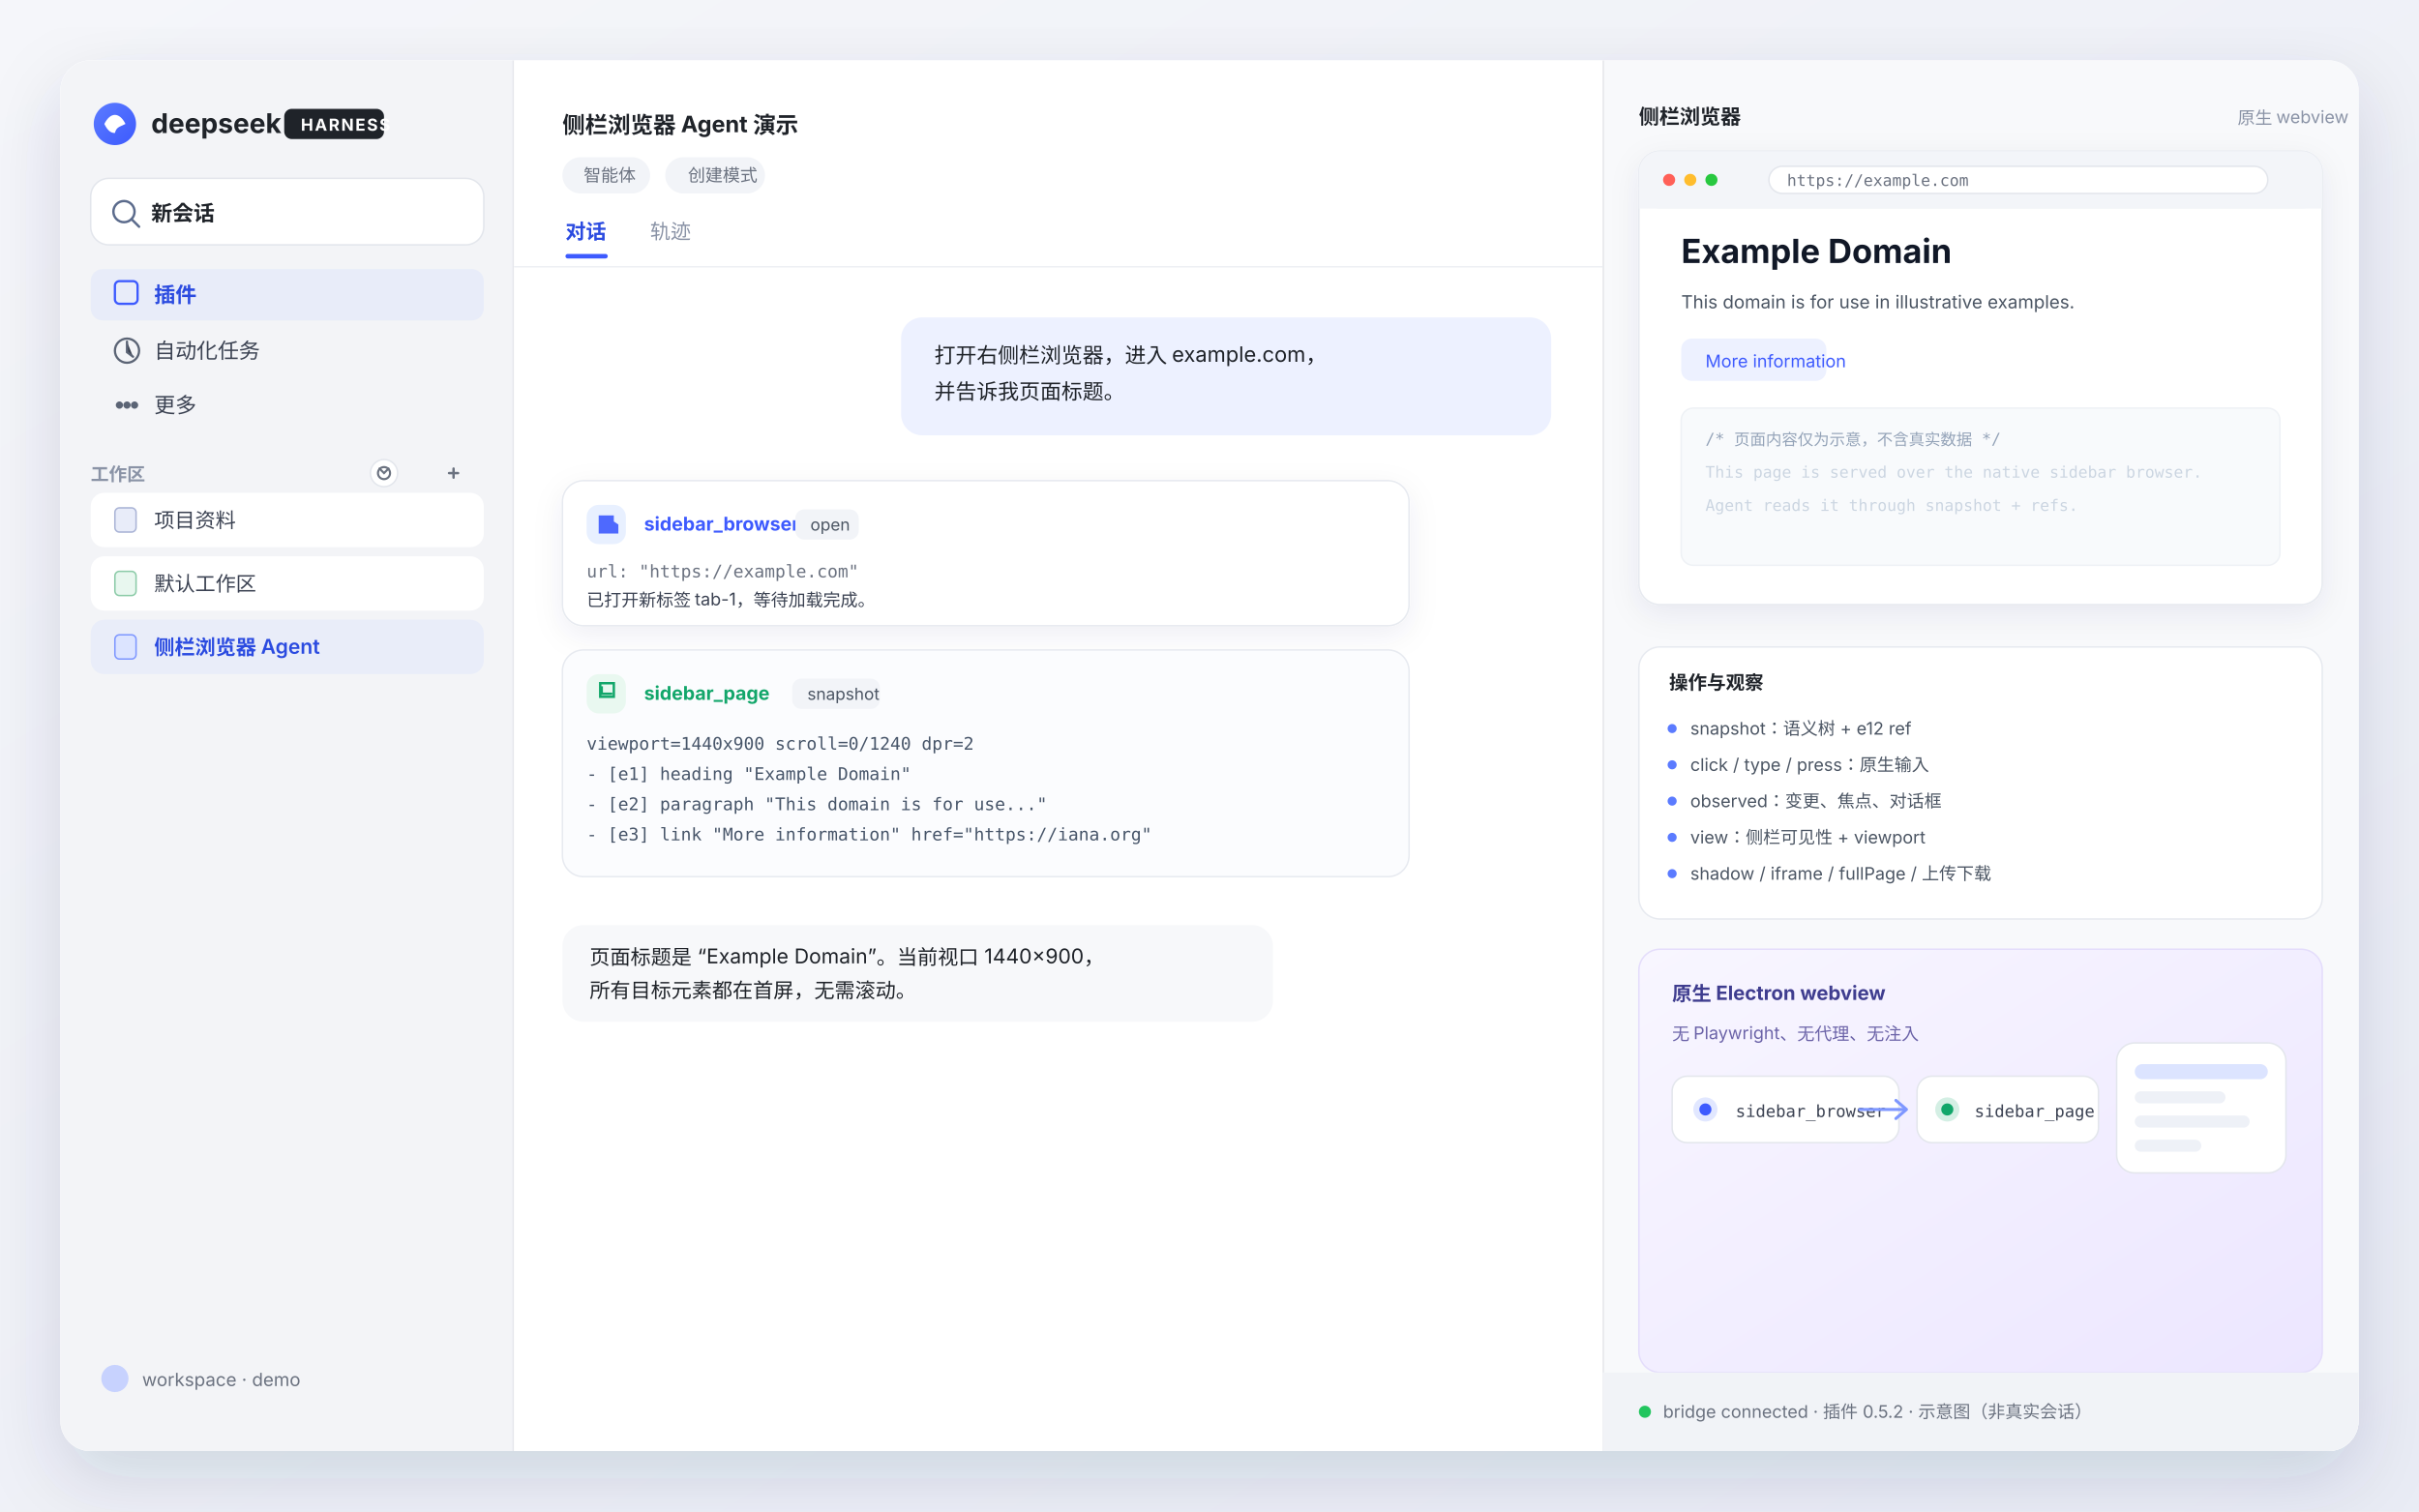
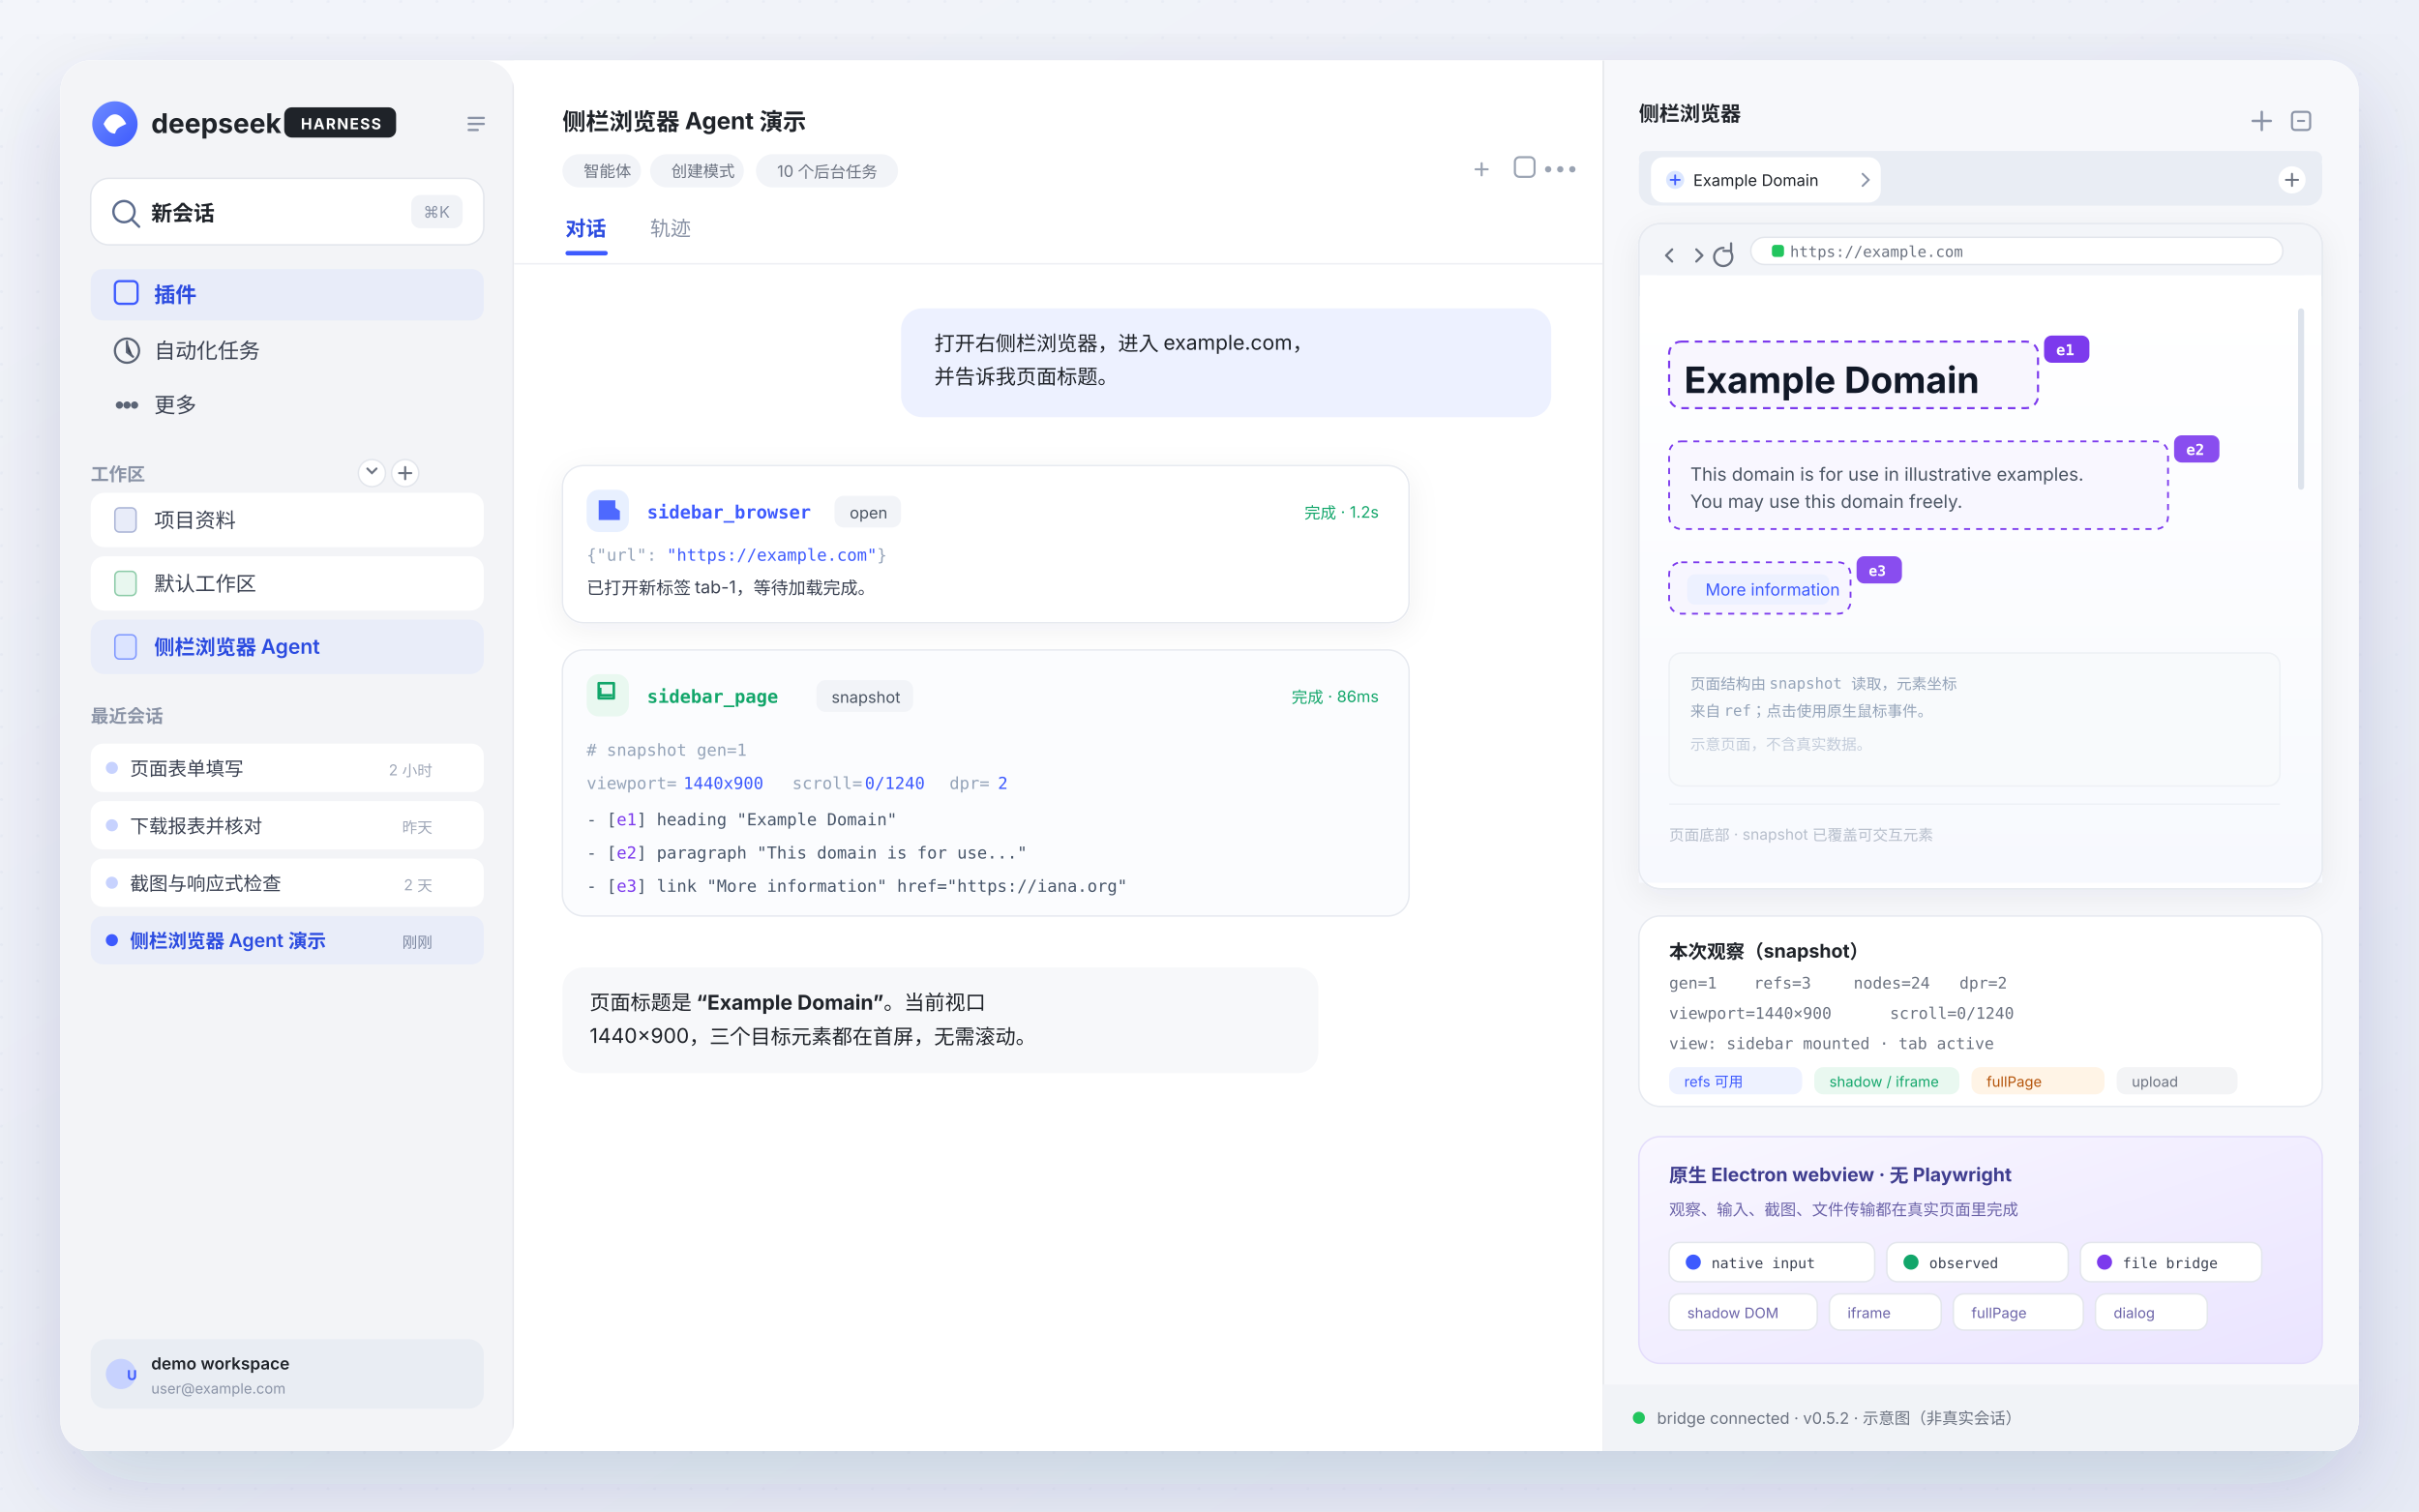
<svg xmlns="http://www.w3.org/2000/svg" width="1600" height="1000" viewBox="0 0 1600 1000" fill="none">
  <defs>
    <linearGradient id="bg" x1="0" y1="0" x2="1" y2="1">
-       <stop stop-color="#F5F6FA" />
-       <stop offset="1" stop-color="#E9ECF5" />
-     </linearGradient>
-     <linearGradient id="accent" x1="0" y1="0" x2="1" y2="1">
-       <stop stop-color="#5B7BFF" />
+       <stop stop-color="#F3F5FA" />
+       <stop offset="1" stop-color="#E7EBF6" />
+     </linearGradient>
+     <linearGradient id="brand" x1="0" y1="0" x2="1" y2="1">
+       <stop stop-color="#6D8BFF" />
      <stop offset="1" stop-color="#3D5AFE" />
    </linearGradient>
    <linearGradient id="hero" x1="0" y1="0" x2="1" y2="1">
-       <stop stop-color="#F8F6FF" />
-       <stop offset="1" stop-color="#ECE6FF" />
+       <stop stop-color="#F9F7FF" />
+       <stop offset="1" stop-color="#EAE4FF" />
+     </linearGradient>
+     <linearGradient id="pagebg" x1="0" y1="0" x2="0" y2="1">
+       <stop stop-color="#FFFFFF" />
+       <stop offset="1" stop-color="#F7F9FE" />
    </linearGradient>
    <filter id="win" x="-20%" y="-20%" width="140%" height="140%">
-       <feDropShadow dx="0" dy="18" stdDeviation="24" flood-color="#1B2559" flood-opacity="0.14" />
+       <feDropShadow dx="0" dy="22" stdDeviation="30" flood-color="#1B2559" flood-opacity="0.16" />
    </filter>
    <filter id="card" x="-30%" y="-30%" width="160%" height="160%">
-       <feDropShadow dx="0" dy="6" stdDeviation="10" flood-color="#1B2559" flood-opacity="0.07" />
+       <feDropShadow dx="0" dy="5" stdDeviation="10" flood-color="#1B2559" flood-opacity="0.06" />
    </filter>
-     <clipPath id="windowClip">
+     <clipPath id="winClip">
      <rect x="40" y="40" width="1520" height="920" rx="20" />
    </clipPath>
-     <clipPath id="pageClip">
-       <rect x="1108" y="208" width="424" height="700" rx="10" />
+     <clipPath id="sideClip">
+       <rect x="40" y="40" width="300" height="920" rx="20" />
    </clipPath>
+     <clipPath id="browserClip">
+       <rect x="1084" y="196" width="452" height="388" rx="0" />
+     </clipPath>
+     <pattern id="dotgrid" width="24" height="24" patternUnits="userSpaceOnUse">
+       <circle cx="1" cy="1" r="1" fill="#DDE3F0" opacity="0.5" />
+     </pattern>
  </defs>
  <rect width="1600" height="1000" fill="url(#bg)" />
+   <rect x="0" y="0" width="1600" height="1000" fill="url(#dotgrid)" opacity="0.7" />
  <rect x="40" y="40" width="1520" height="920" rx="20" fill="#FFFFFF" filter="url(#win)" />
-   <g clip-path="url(#windowClip)">
-     <rect x="40" y="40" width="300" height="920" fill="#F3F4F7" />
-     <rect x="339" y="40" width="1" height="920" fill="#E5E7EB" />
-     <circle cx="76" cy="82" r="14" fill="url(#accent)" />
-     <path d="M69 82c4-8 10-8 14 0-4 2-6 2-7 6-3 0-5-2-7-6z" fill="#FFFFFF" />
-     <text x="100" y="88" font-family="-apple-system,'SF Pro Text','PingFang SC',sans-serif" font-size="18" font-weight="700" fill="#1F2329">deepseek</text>
-     <rect x="188" y="72" width="66" height="20" rx="5" fill="#1F2329" />
-     <text x="199" y="86.5" font-family="-apple-system,'SF Pro Text',sans-serif" font-size="11" font-weight="700" fill="#FFFFFF" letter-spacing="1">HARNESS</text>
-     <rect x="60" y="118" width="260" height="44" rx="12" fill="#FFFFFF" stroke="#E3E6EC" />
-     <circle cx="82" cy="140" r="7" stroke="#5B6B8C" stroke-width="1.6" />
-     <path d="M87 145l5 5" stroke="#5B6B8C" stroke-width="1.6" stroke-linecap="round" />
-     <text x="100" y="146" font-family="-apple-system,'PingFang SC',sans-serif" font-size="14" font-weight="600" fill="#1F2329">新会话</text>
-     <g font-family="-apple-system,'PingFang SC',sans-serif" font-size="14" fill="#3B4252">
-       <rect x="60" y="178" width="260" height="34" rx="8" fill="#E8ECF9" />
-       <rect x="76" y="186" width="15" height="15" rx="3" stroke="#3D5AFE" stroke-width="1.5" fill="none" />
-       <text x="102" y="200" fill="#2B4BE0" font-weight="600">插件</text>
-       <circle cx="84" cy="232" r="8" stroke="#5B6475" stroke-width="1.5" fill="none" />
-       <path d="M84 226v7l4 3" stroke="#5B6475" stroke-width="1.5" stroke-linecap="round" />
-       <text x="102" y="237">自动化任务</text>
-       <circle cx="79" cy="268" r="2.4" fill="#5B6475" />
-       <circle cx="84" cy="268" r="2.4" fill="#5B6475" />
-       <circle cx="89" cy="268" r="2.4" fill="#5B6475" />
-       <text x="102" y="273">更多</text>
-     </g>
-     <text x="60" y="318" font-family="-apple-system,'PingFang SC',sans-serif" font-size="12" font-weight="600" fill="#8A93A6">工作区</text>
-     <circle cx="254" cy="313" r="9" fill="#FFFFFF" stroke="#E3E6EC" />
-     <g stroke="#6B7280" stroke-width="1.4" stroke-linecap="round">
-       <path d="M251 310l3 3 3-3" />
-       <circle cx="254" cy="313" r="4" />
-       <path d="M300 310v6M297 313h6" stroke-width="1.6" />
-     </g>
-     <g font-family="-apple-system,'PingFang SC',sans-serif" font-size="13.5" fill="#3B4252">
-       <rect x="60" y="326" width="260" height="36" rx="9" fill="#FFFFFF" />
-       <rect x="76" y="336" width="14" height="16" rx="3" fill="#E8ECF9" stroke="#AAB4D6" />
-       <text x="102" y="349">项目资料</text>
-       <rect x="60" y="368" width="260" height="36" rx="9" fill="#FFFFFF" />
-       <rect x="76" y="378" width="14" height="16" rx="3" fill="#E8F7EF" stroke="#8CCBA8" />
-       <text x="102" y="391">默认工作区</text>
-       <rect x="60" y="410" width="260" height="36" rx="9" fill="#E9EDF9" />
-       <rect x="76" y="420" width="14" height="16" rx="3" fill="#DCE4FF" stroke="#7E97FF" />
-       <text x="102" y="433" fill="#2B4BE0" font-weight="600">侧栏浏览器 Agent</text>
-     </g>
-     <circle cx="76" cy="912" r="9" fill="#C7D2FE" />
-     <text x="94" y="917" font-family="-apple-system,'PingFang SC',sans-serif" font-size="12" fill="#6B7280">workspace · demo</text>
+   <g clip-path="url(#winClip)">
+     <g clip-path="url(#sideClip)">
+       <rect x="40" y="40" width="300" height="920" fill="#F3F4F7" />
+       <rect x="339" y="40" width="1" height="920" fill="#E5E7EB" />
+       <circle cx="76" cy="82" r="15" fill="url(#brand)" />
+       <path d="M68.5 82c4.2-8.5 10.8-8.5 15 0-4.2 2.2-6.3 2.2-7.4 6.4-3.3 0-5.4-2.2-7.6-6.4z" fill="#FFFFFF" />
+       <text x="100" y="88" font-family="-apple-system,'SF Pro Text','PingFang SC',sans-serif" font-size="18" font-weight="700" fill="#1F2329">deepseek</text>
+       <rect x="188" y="71" width="74" height="20" rx="5" fill="#1F2329" />
+       <text x="199" y="85.5" font-family="-apple-system,'SF Pro Text',sans-serif" font-size="10" font-weight="700" fill="#FFFFFF" letter-spacing="0.8">HARNESS</text>
+       <g stroke="#8A93A6" stroke-width="1.5" stroke-linecap="round">
+         <path d="M310 78h10M310 82h10M310 86h6" />
+       </g>
+       <rect x="60" y="118" width="260" height="44" rx="12" fill="#FFFFFF" stroke="#E3E6EC" />
+       <circle cx="82" cy="140" r="7" stroke="#5B6B8C" stroke-width="1.6" fill="none" />
+       <path d="M87 145l5 5" stroke="#5B6B8C" stroke-width="1.6" stroke-linecap="round" />
+       <text x="100" y="146" font-family="-apple-system,'PingFang SC',sans-serif" font-size="14" font-weight="600" fill="#1F2329">新会话</text>
+       <rect x="272" y="129" width="34" height="22" rx="6" fill="#F1F3F7" />
+       <text x="280" y="144" font-family="-apple-system,'SF Pro Text',sans-serif" font-size="10.5" fill="#8A93A6">⌘K</text>
+       <g font-family="-apple-system,'PingFang SC',sans-serif" font-size="14" fill="#3B4252">
+         <rect x="60" y="178" width="260" height="34" rx="8" fill="#E8ECF9" />
+         <rect x="76" y="186" width="15" height="15" rx="3" stroke="#3D5AFE" stroke-width="1.5" fill="none" />
+         <text x="102" y="200" fill="#2B4BE0" font-weight="600">插件</text>
+         <circle cx="84" cy="232" r="8" stroke="#5B6475" stroke-width="1.5" fill="none" />
+         <path d="M84 226v7l4 3" stroke="#5B6475" stroke-width="1.5" stroke-linecap="round" />
+         <text x="102" y="237">自动化任务</text>
+         <circle cx="79" cy="268" r="2.4" fill="#5B6475" />
+         <circle cx="84" cy="268" r="2.4" fill="#5B6475" />
+         <circle cx="89" cy="268" r="2.4" fill="#5B6475" />
+         <text x="102" y="273">更多</text>
+       </g>
+       <text x="60" y="318" font-family="-apple-system,'PingFang SC',sans-serif" font-size="12" font-weight="600" fill="#8A93A6">工作区</text>
+       <circle cx="246" cy="313" r="9" fill="#FFFFFF" stroke="#E3E6EC" />
+       <path d="M243 310l3 3 3-3" stroke="#6B7280" stroke-width="1.4" fill="none" stroke-linecap="round" />
+       <circle cx="268" cy="313" r="9" fill="#FFFFFF" stroke="#E3E6EC" />
+       <path d="M268 309v8M264 313h8" stroke="#6B7280" stroke-width="1.4" stroke-linecap="round" />
+       <g font-family="-apple-system,'PingFang SC',sans-serif" font-size="13.5" fill="#3B4252">
+         <rect x="60" y="326" width="260" height="36" rx="9" fill="#FFFFFF" />
+         <rect x="76" y="336" width="14" height="16" rx="3" fill="#E8ECF9" stroke="#AAB4D6" />
+         <text x="102" y="349">项目资料</text>
+         <rect x="60" y="368" width="260" height="36" rx="9" fill="#FFFFFF" />
+         <rect x="76" y="378" width="14" height="16" rx="3" fill="#E8F7EF" stroke="#8CCBA8" />
+         <text x="102" y="391">默认工作区</text>
+         <rect x="60" y="410" width="260" height="36" rx="9" fill="#E9EDF9" />
+         <rect x="76" y="420" width="14" height="16" rx="3" fill="#DCE4FF" stroke="#7E97FF" />
+         <text x="102" y="433" fill="#2B4BE0" font-weight="600">侧栏浏览器 Agent</text>
+       </g>
+       <text x="60" y="478" font-family="-apple-system,'PingFang SC',sans-serif" font-size="12" font-weight="600" fill="#8A93A6">最近会话</text>
+       <g font-family="-apple-system,'PingFang SC',sans-serif" font-size="12.5" fill="#3B4252">
+         <rect x="60" y="492" width="260" height="32" rx="8" fill="#FFFFFF" />
+         <circle cx="74" cy="508" r="4" fill="#C7D2FE" />
+         <text x="86" y="513">页面表单填写</text>
+         <text x="286" y="513" text-anchor="end" font-size="10" fill="#A0A8B8">2 小时</text>
+         <rect x="60" y="530" width="260" height="32" rx="8" fill="#FFFFFF" />
+         <circle cx="74" cy="546" r="4" fill="#C7D2FE" />
+         <text x="86" y="551">下载报表并核对</text>
+         <text x="286" y="551" text-anchor="end" font-size="10" fill="#A0A8B8">昨天</text>
+         <rect x="60" y="568" width="260" height="32" rx="8" fill="#FFFFFF" />
+         <circle cx="74" cy="584" r="4" fill="#C7D2FE" />
+         <text x="86" y="589">截图与响应式检查</text>
+         <text x="286" y="589" text-anchor="end" font-size="10" fill="#A0A8B8">2 天</text>
+         <rect x="60" y="606" width="260" height="32" rx="8" fill="#E9EDF9" />
+         <circle cx="74" cy="622" r="4" fill="#3D5AFE" />
+         <text x="86" y="627" fill="#2B4BE0" font-weight="600">侧栏浏览器 Agent 演示</text>
+         <text x="286" y="627" text-anchor="end" font-size="10" fill="#7C87A0">刚刚</text>
+       </g>
+       <rect x="60" y="886" width="260" height="46" rx="10" fill="#E9EDF3" />
+       <circle cx="80" cy="909" r="10" fill="#C7D2FE" />
+       <text x="84" y="913" font-family="-apple-system,'SF Pro Text',sans-serif" font-size="9" font-weight="700" fill="#3D5AFE">U</text>
+       <text x="100" y="906" font-family="-apple-system,'PingFang SC',sans-serif" font-size="11" font-weight="600" fill="#1F2329">demo workspace</text>
+       <text x="100" y="922" font-family="-apple-system,'SF Pro Text',sans-serif" font-size="9.5" fill="#8A93A6">user@example.com</text>
+     </g>
    <rect x="340" y="40" width="720" height="920" fill="#FFFFFF" />
-     <text x="372" y="88" font-family="-apple-system,'PingFang SC',sans-serif" font-size="15" font-weight="650" fill="#1F2329">侧栏浏览器 Agent 演示</text>
-     <rect x="372" y="104" width="58" height="24" rx="12" fill="#F2F4F8" />
-     <text x="386" y="120" font-family="-apple-system,'PingFang SC',sans-serif" font-size="11.5" fill="#6B7280">智能体</text>
-     <rect x="440" y="104" width="66" height="24" rx="12" fill="#F2F4F8" />
-     <text x="455" y="120" font-family="-apple-system,'PingFang SC',sans-serif" font-size="11.5" fill="#6B7280">创建模式</text>
-     <text x="374" y="158" font-family="-apple-system,'PingFang SC',sans-serif" font-size="13.5" font-weight="600" fill="#2B4BE0">对话</text>
-     <rect x="374" y="168" width="28" height="3" rx="1.5" fill="#3D5AFE" />
-     <text x="430" y="158" font-family="-apple-system,'PingFang SC',sans-serif" font-size="13.5" fill="#8A93A6">轨迹</text>
-     <rect x="340" y="176" width="720" height="1" fill="#EEF0F4" />
-     <rect x="596" y="210" width="430" height="78" rx="14" fill="#EDF1FF" />
-     <text x="618" y="240" font-family="-apple-system,'PingFang SC',sans-serif" font-size="14" fill="#1F2329">打开右侧栏浏览器，进入 example.com，</text>
-     <text x="618" y="264" font-family="-apple-system,'PingFang SC',sans-serif" font-size="14" fill="#1F2329">并告诉我页面标题。</text>
-     <rect x="372" y="318" width="560" height="96" rx="14" fill="#FFFFFF" stroke="#E7EAF0" filter="url(#card)" />
-     <rect x="388" y="334" width="26" height="26" rx="8" fill="#E8F0FF" />
-     <path d="M396 341h10v4l3 2v6h-13z" fill="#3D5AFE" opacity="0.9" />
-     <text x="426" y="351" font-family="-apple-system,'SF Pro Text',sans-serif" font-size="12.5" font-weight="700" fill="#3D5AFE">sidebar_browser</text>
-     <rect x="526" y="337" width="42" height="20" rx="6" fill="#F2F4F8" />
-     <text x="536" y="351" font-family="-apple-system,'SF Pro Text',sans-serif" font-size="11" fill="#4B5563">open</text>
-     <text x="388" y="382" font-family="'SF Mono',Menlo,monospace" font-size="11.5" fill="#6B7280">url: "https://example.com"</text>
-     <text x="388" y="401" font-family="-apple-system,'PingFang SC',sans-serif" font-size="11.5" fill="#3B4252">已打开新标签 tab-1，等待加载完成。</text>
-     <rect x="372" y="430" width="560" height="150" rx="14" fill="#FBFCFE" stroke="#E7EAF0" />
-     <rect x="388" y="446" width="26" height="26" rx="8" fill="#E9F8F0" />
-     <path d="M397 452h9v9h-9zM398 454v5h7" stroke="#12A66A" stroke-width="1.6" fill="none" />
-     <text x="426" y="463" font-family="-apple-system,'SF Pro Text',sans-serif" font-size="12.5" font-weight="700" fill="#12A66A">sidebar_page</text>
-     <rect x="524" y="449" width="58" height="20" rx="6" fill="#F2F4F8" />
-     <text x="534" y="463" font-family="-apple-system,'SF Pro Text',sans-serif" font-size="11" fill="#4B5563">snapshot</text>
-     <g font-family="'SF Mono',Menlo,monospace" font-size="11.5" fill="#475569">
-       <text x="388" y="496">viewport=1440x900 scroll=0/1240 dpr=2</text>
-       <text x="388" y="516">- [e1] heading "Example Domain"</text>
-       <text x="388" y="536">- [e2] paragraph "This domain is for use..."</text>
-       <text x="388" y="556">- [e3] link "More information" href="https://iana.org"</text>
-     </g>
-     <rect x="372" y="612" width="470" height="64" rx="14" fill="#F7F8FA" />
-     <text x="390" y="638" font-family="-apple-system,'PingFang SC',sans-serif" font-size="13.5" fill="#1F2329">页面标题是 “Example Domain”。当前视口 1440×900，</text>
-     <text x="390" y="660" font-family="-apple-system,'PingFang SC',sans-serif" font-size="13.5" fill="#1F2329">所有目标元素都在首屏，无需滚动。</text>
-     <rect x="1060" y="40" width="500" height="920" fill="#F8F9FB" />
+     <text x="372" y="86" font-family="-apple-system,'PingFang SC',sans-serif" font-size="15.5" font-weight="650" fill="#1F2329">侧栏浏览器 Agent 演示</text>
+     <rect x="372" y="102" width="52" height="22" rx="11" fill="#F2F4F8" />
+     <text x="386" y="117" font-family="-apple-system,'PingFang SC',sans-serif" font-size="10.5" fill="#6B7280">智能体</text>
+     <rect x="430" y="102" width="62" height="22" rx="11" fill="#F2F4F8" />
+     <text x="444" y="117" font-family="-apple-system,'PingFang SC',sans-serif" font-size="10.5" fill="#6B7280">创建模式</text>
+     <rect x="500" y="102" width="94" height="22" rx="11" fill="#F2F4F8" />
+     <text x="514" y="117" font-family="-apple-system,'PingFang SC',sans-serif" font-size="10.5" fill="#6B7280">10 个后台任务</text>
+     <g stroke="#9AA3B2" stroke-width="1.4" fill="none" stroke-linecap="round">
+       <path d="M980 108v8M984 112h-8" />
+       <rect x="1002" y="104" width="13" height="13" rx="3" />
+       <circle cx="1024" cy="112" r="1.4" fill="#9AA3B2" />
+       <circle cx="1032" cy="112" r="1.4" fill="#9AA3B2" />
+       <circle cx="1040" cy="112" r="1.4" fill="#9AA3B2" />
+     </g>
+     <text x="374" y="156" font-family="-apple-system,'PingFang SC',sans-serif" font-size="13.5" font-weight="600" fill="#2B4BE0">对话</text>
+     <rect x="374" y="166" width="28" height="3" rx="1.5" fill="#3D5AFE" />
+     <text x="430" y="156" font-family="-apple-system,'PingFang SC',sans-serif" font-size="13.5" fill="#8A93A6">轨迹</text>
+     <rect x="340" y="174" width="720" height="1" fill="#EEF0F4" />
+     <rect x="596" y="204" width="430" height="72" rx="14" fill="#EDF1FF" />
+     <text x="618" y="232" font-family="-apple-system,'PingFang SC',sans-serif" font-size="13.5" fill="#1F2329">打开右侧栏浏览器，进入 example.com，</text>
+     <text x="618" y="254" font-family="-apple-system,'PingFang SC',sans-serif" font-size="13.5" fill="#1F2329">并告诉我页面标题。</text>
+     <rect x="372" y="308" width="560" height="104" rx="14" fill="#FFFFFF" stroke="#E7EAF0" filter="url(#card)" />
+     <rect x="388" y="324" width="28" height="28" rx="8" fill="#E8F0FF" />
+     <path d="M396 331h11v5l3 2v6h-14z" fill="#3D5AFE" opacity="0.9" />
+     <text x="428" y="343" font-family="'SF Mono',Menlo,monospace" font-size="12" font-weight="700" fill="#3D5AFE">sidebar_browser</text>
+     <rect x="552" y="328" width="44" height="21" rx="6" fill="#F2F4F8" />
+     <text x="562" y="343" font-family="-apple-system,'SF Pro Text',sans-serif" font-size="10.5" fill="#4B5563">open</text>
+     <text x="912" y="343" text-anchor="end" font-family="-apple-system,'PingFang SC',sans-serif" font-size="10.5" fill="#12A66A">完成 · 1.2s</text>
+     <text x="388" y="371" font-family="'SF Mono',Menlo,monospace" font-size="11" fill="#94A3B8">{"url": <tspan fill="#3D5AFE">"https://example.com"</tspan>}</text>
+     <text x="388" y="393" font-family="-apple-system,'PingFang SC',sans-serif" font-size="11.5" fill="#3B4252">已打开新标签 tab-1，等待加载完成。</text>
+     <rect x="372" y="430" width="560" height="176" rx="14" fill="#FBFCFE" stroke="#E7EAF0" />
+     <rect x="388" y="446" width="28" height="28" rx="8" fill="#E9F8F0" />
+     <path d="M396 452h10v10h-10zM397 455v5h8" stroke="#12A66A" stroke-width="1.7" fill="none" stroke-linejoin="round" />
+     <text x="428" y="465" font-family="'SF Mono',Menlo,monospace" font-size="12" font-weight="700" fill="#12A66A">sidebar_page</text>
+     <rect x="540" y="450" width="64" height="21" rx="6" fill="#F2F4F8" />
+     <text x="550" y="465" font-family="-apple-system,'SF Pro Text',sans-serif" font-size="10.5" fill="#4B5563">snapshot</text>
+     <text x="912" y="465" text-anchor="end" font-family="-apple-system,'PingFang SC',sans-serif" font-size="10.5" fill="#12A66A">完成 · 86ms</text>
+     <g font-family="'SF Mono',Menlo,monospace" font-size="11" fill="#475569">
+       <text x="388" y="500" fill="#94A3B8"># snapshot gen=1</text>
+       <text x="388" y="522" fill="#94A3B8">viewport=</text>
+       <text x="452" y="522" fill="#3D5AFE">1440x900</text>
+       <text x="524" y="522" fill="#94A3B8">scroll=</text>
+       <text x="572" y="522" fill="#3D5AFE">0/1240</text>
+       <text x="628" y="522" fill="#94A3B8">dpr=</text>
+       <text x="660" y="522" fill="#3D5AFE">2</text>
+       <text x="388" y="546" fill="#475569">- [<tspan fill="#7C3AED">e1</tspan>] heading "Example Domain"</text>
+       <text x="388" y="568" fill="#475569">- [<tspan fill="#7C3AED">e2</tspan>] paragraph "This domain is for use..."</text>
+       <text x="388" y="590" fill="#475569">- [<tspan fill="#7C3AED">e3</tspan>] link "More information" href="https://iana.org"</text>
+     </g>
+     <rect x="372" y="640" width="500" height="70" rx="14" fill="#F7F8FA" />
+     <text x="390" y="668" font-family="-apple-system,'PingFang SC',sans-serif" font-size="13.5" fill="#1F2329">页面标题是 <tspan font-weight="700">“Example Domain”</tspan>。当前视口</text>
+     <text x="390" y="690" font-family="-apple-system,'PingFang SC',sans-serif" font-size="13.5" fill="#1F2329">1440×900，三个目标元素都在首屏，无需滚动。</text>
+     <rect x="1060" y="40" width="500" height="920" fill="#F7F8FB" />
    <rect x="1060" y="40" width="1" height="920" fill="#E5E7EB" />
-     <text x="1084" y="82" font-family="-apple-system,'PingFang SC',sans-serif" font-size="13.5" font-weight="650" fill="#1F2329">侧栏浏览器</text>
-     <text x="1480" y="82" font-family="-apple-system,'SF Pro Text',sans-serif" font-size="11.5" fill="#8A93A6">原生 webview</text>
-     <rect x="1084" y="100" width="452" height="300" rx="14" fill="#FFFFFF" stroke="#E7EAF0" filter="url(#card)" />
-     <rect x="1084" y="100" width="452" height="38" rx="14" fill="#F3F5F9" />
-     <rect x="1084" y="124" width="452" height="14" fill="#F3F5F9" />
-     <circle cx="1104" cy="119" r="4" fill="#FF6058" />
-     <circle cx="1118" cy="119" r="4" fill="#FFBD2E" />
-     <circle cx="1132" cy="119" r="4" fill="#28C840" />
-     <rect x="1170" y="110" width="330" height="18" rx="9" fill="#FFFFFF" stroke="#E3E6EC" />
-     <text x="1182" y="123" font-family="'SF Mono',Menlo,monospace" font-size="10.5" fill="#6B7280">https://example.com</text>
-     <text x="1112" y="174" font-family="-apple-system,'SF Pro Text',sans-serif" font-size="22" font-weight="700" fill="#111827">Example Domain</text>
-     <text x="1112" y="204" font-family="-apple-system,'SF Pro Text',sans-serif" font-size="12" fill="#4B5563">This domain is for use in illustrative examples.</text>
-     <rect x="1112" y="224" width="96" height="28" rx="7" fill="#EDF1FF" />
-     <text x="1128" y="243" font-family="-apple-system,'SF Pro Text',sans-serif" font-size="11.5" fill="#3D5AFE">More information</text>
-     <rect x="1112" y="270" width="396" height="104" rx="8" fill="#F8FAFC" stroke="#EEF1F5" />
-     <text x="1128" y="294" font-family="'SF Mono',Menlo,monospace" font-size="10.5" fill="#94A3B8">/* 页面内容仅为示意，不含真实数据 */</text>
-     <text x="1128" y="316" font-family="'SF Mono',Menlo,monospace" font-size="10.5" fill="#CBD5E1">This page is served over the native sidebar browser.</text>
-     <text x="1128" y="338" font-family="'SF Mono',Menlo,monospace" font-size="10.5" fill="#CBD5E1">Agent reads it through snapshot + refs.</text>
-     <rect x="1084" y="428" width="452" height="180" rx="14" fill="#FFFFFF" stroke="#E7EAF0" />
-     <text x="1104" y="456" font-family="-apple-system,'PingFang SC',sans-serif" font-size="12.5" font-weight="650" fill="#1F2329">操作与观察</text>
-     <g font-family="-apple-system,'PingFang SC',sans-serif" font-size="11.5" fill="#4B5563">
-       <circle cx="1106" cy="482" r="3" fill="#5B7BFF" />
-       <text x="1118" y="486">snapshot：语义树 + e12 ref</text>
-       <circle cx="1106" cy="506" r="3" fill="#5B7BFF" />
-       <text x="1118" y="510">click / type / press：原生输入</text>
-       <circle cx="1106" cy="530" r="3" fill="#5B7BFF" />
-       <text x="1118" y="534">observed：变更、焦点、对话框</text>
-       <circle cx="1106" cy="554" r="3" fill="#5B7BFF" />
-       <text x="1118" y="558">view：侧栏可见性 + viewport</text>
-       <circle cx="1106" cy="578" r="3" fill="#5B7BFF" />
-       <text x="1118" y="582">shadow / iframe / fullPage / 上传下载</text>
-     </g>
-     <rect x="1084" y="628" width="452" height="280" rx="14" fill="url(#hero)" stroke="#E4DDFB" />
-     <text x="1106" y="662" font-family="-apple-system,'PingFang SC',sans-serif" font-size="13" font-weight="650" fill="#3F3D8F">原生 Electron webview</text>
-     <text x="1106" y="688" font-family="-apple-system,'PingFang SC',sans-serif" font-size="11.5" fill="#6B63A8">无 Playwright、无代理、无注入</text>
-     <rect x="1106" y="712" width="150" height="44" rx="10" fill="#FFFFFF" stroke="#E3E6EC" />
-     <circle cx="1128" cy="734" r="8" fill="#5B7BFF" opacity="0.18" />
-     <circle cx="1128" cy="734" r="4" fill="#3D5AFE" />
-     <text x="1148" y="739" font-family="'SF Mono',Menlo,monospace" font-size="11" fill="#3B4252">sidebar_browser</text>
-     <rect x="1268" y="712" width="120" height="44" rx="10" fill="#FFFFFF" stroke="#E3E6EC" />
-     <circle cx="1288" cy="734" r="8" fill="#12A66A" opacity="0.18" />
-     <circle cx="1288" cy="734" r="4" fill="#12A66A" />
-     <text x="1306" y="739" font-family="'SF Mono',Menlo,monospace" font-size="11" fill="#3B4252">sidebar_page</text>
-     <path d="M1230 734h30" stroke="#7E97FF" stroke-width="2" stroke-linecap="round" />
-     <path d="M1254 728l7 6-7 6" stroke="#7E97FF" stroke-width="2" fill="none" stroke-linecap="round" stroke-linejoin="round" />
-     <rect x="1400" y="690" width="112" height="86" rx="12" fill="#FFFFFF" stroke="#E3E6EC" />
-     <rect x="1412" y="704" width="88" height="10" rx="5" fill="#DCE4FF" />
-     <rect x="1412" y="722" width="60" height="8" rx="4" fill="#EEF1F7" />
-     <rect x="1412" y="738" width="76" height="8" rx="4" fill="#EEF1F7" />
-     <rect x="1412" y="754" width="44" height="8" rx="4" fill="#EEF1F7" />
-     <rect x="1060" y="908" width="500" height="52" fill="#F1F3F7" />
-     <circle cx="1088" cy="934" r="4" fill="#22C55E" />
-     <text x="1100" y="938" font-family="-apple-system,'PingFang SC',sans-serif" font-size="11.5" fill="#6B7280">bridge connected · 插件 0.5.2 · 示意图（非真实会话）</text>
+     <text x="1084" y="80" font-family="-apple-system,'PingFang SC',sans-serif" font-size="13.5" font-weight="650" fill="#1F2329">侧栏浏览器</text>
+     <g stroke="#8A93A6" stroke-width="1.4" fill="none" stroke-linecap="round">
+       <path d="M1490 80h12M1496 74v12" stroke-width="1.6" />
+       <rect x="1516" y="74" width="12" height="12" rx="2" />
+       <path d="M1520 80h4" />
+     </g>
+     <rect x="1084" y="100" width="452" height="36" rx="10" fill="#E9EDF4" />
+     <rect x="1084" y="100" width="452" height="10" rx="5" fill="#E9EDF4" />
+     <rect x="1092" y="104" width="152" height="30" rx="8" fill="#FFFFFF" />
+     <circle cx="1108" cy="119" r="6" fill="#DBE6FF" />
+     <path d="M1105 119h6M1108 116v6" stroke="#3D5AFE" stroke-width="1.2" stroke-linecap="round" />
+     <text x="1120" y="123" font-family="-apple-system,'PingFang SC',sans-serif" font-size="10.5" fill="#1F2329">Example Domain</text>
+     <path d="M1232 115l4 4-4 4" stroke="#8A93A6" stroke-width="1.3" fill="none" stroke-linecap="round" />
+     <circle cx="1516" cy="119" r="9" fill="#FFFFFF" />
+     <path d="M1516 115v8M1512 119h8" stroke="#6B7280" stroke-width="1.3" stroke-linecap="round" />
+     <rect x="1084" y="148" width="452" height="440" rx="14" fill="#FFFFFF" stroke="#E7EAF0" filter="url(#card)" />
+     <rect x="1084" y="148" width="452" height="34" rx="14" fill="#F3F5F9" />
+     <rect x="1084" y="168" width="452" height="14" fill="#F3F5F9" />
+     <g stroke="#6B7280" stroke-width="1.5" fill="none" stroke-linecap="round" stroke-linejoin="round">
+       <path d="M1106 165l-4 4 4 4" />
+       <path d="M1122 165l4 4-4 4" />
+       <path d="M1140 164a6 6 0 1 0 5 3M1145 161v5h-5" />
+     </g>
+     <rect x="1158" y="157" width="352" height="18" rx="9" fill="#FFFFFF" stroke="#E3E6EC" />
+     <rect x="1172" y="162" width="8" height="8" rx="2" fill="#22C55E" />
+     <text x="1184" y="170" font-family="'SF Mono',Menlo,monospace" font-size="10" fill="#6B7280">https://example.com</text>
+     <g clip-path="url(#browserClip)">
+       <rect x="1084" y="196" width="452" height="388" fill="url(#pagebg)" />
+       <rect x="1104" y="226" width="244" height="44" rx="8" stroke="#7C3AED" stroke-width="1.4" stroke-dasharray="5 4" fill="#7C3AED" fill-opacity="0.04" />
+       <rect x="1352" y="222" width="30" height="18" rx="5" fill="#7C3AED" />
+       <text x="1360" y="235" font-family="'SF Mono',Menlo,monospace" font-size="10" font-weight="700" fill="#FFFFFF">e1</text>
+       <text x="1114" y="260" font-family="-apple-system,'SF Pro Text',sans-serif" font-size="24" font-weight="700" fill="#111827">Example Domain</text>
+       <rect x="1104" y="292" width="330" height="58" rx="8" stroke="#7C3AED" stroke-width="1.2" stroke-dasharray="4 4" fill="#7C3AED" fill-opacity="0.03" />
+       <rect x="1438" y="288" width="30" height="18" rx="5" fill="#7C3AED" opacity="0.9" />
+       <text x="1446" y="301" font-family="'SF Mono',Menlo,monospace" font-size="10" font-weight="700" fill="#FFFFFF">e2</text>
+       <text x="1118" y="318" font-family="-apple-system,'SF Pro Text',sans-serif" font-size="12" fill="#4B5563">This domain is for use in illustrative examples.</text>
+       <text x="1118" y="336" font-family="-apple-system,'SF Pro Text',sans-serif" font-size="12" fill="#4B5563">You may use this domain freely.</text>
+       <rect x="1104" y="372" width="120" height="34" rx="8" stroke="#7C3AED" stroke-width="1.2" stroke-dasharray="4 4" fill="#7C3AED" fill-opacity="0.03" />
+       <rect x="1228" y="368" width="30" height="18" rx="5" fill="#7C3AED" opacity="0.9" />
+       <text x="1236" y="381" font-family="'SF Mono',Menlo,monospace" font-size="9.5" font-weight="700" fill="#FFFFFF">e3</text>
+       <rect x="1116" y="380" width="94" height="20" rx="5" fill="#EDF1FF" />
+       <text x="1128" y="394" font-family="-apple-system,'SF Pro Text',sans-serif" font-size="11" fill="#3D5AFE">More information</text>
+       <rect x="1104" y="432" width="404" height="88" rx="8" fill="#F8FAFC" stroke="#EEF1F5" />
+       <text x="1118" y="456" font-family="'SF Mono',Menlo,monospace" font-size="10" fill="#94A3B8">页面结构由 snapshot 读取，元素坐标</text>
+       <text x="1118" y="474" font-family="'SF Mono',Menlo,monospace" font-size="10" fill="#94A3B8">来自 ref；点击使用原生鼠标事件。</text>
+       <text x="1118" y="496" font-family="'SF Mono',Menlo,monospace" font-size="10" fill="#C3CCDA">示意页面，不含真实数据。</text>
+       <line x1="1104" y1="532" x2="1508" y2="532" stroke="#EEF1F6" />
+       <text x="1104" y="556" font-family="-apple-system,'PingFang SC',sans-serif" font-size="10" fill="#B6BECB">页面底部 · snapshot 已覆盖可交互元素</text>
+       <rect x="1520" y="204" width="4" height="120" rx="2" fill="#DDE3EC" />
+     </g>
+     <rect x="1084" y="148" width="452" height="440" rx="14" fill="none" stroke="#E7EAF0" />
+     <rect x="1084" y="606" width="452" height="126" rx="14" fill="#FFFFFF" stroke="#E7EAF0" />
+     <text x="1104" y="634" font-family="-apple-system,'PingFang SC',sans-serif" font-size="12.5" font-weight="650" fill="#1F2329">本次观察（snapshot）</text>
+     <g font-family="'SF Mono',Menlo,monospace" font-size="10.5" fill="#6B7280">
+       <text x="1104" y="654">gen=1</text>
+       <text x="1160" y="654">refs=3</text>
+       <text x="1226" y="654">nodes=24</text>
+       <text x="1296" y="654">dpr=2</text>
+       <text x="1104" y="674">viewport=1440×900</text>
+       <text x="1250" y="674">scroll=0/1240</text>
+       <text x="1104" y="694">view: sidebar mounted · tab active</text>
+     </g>
+     <rect x="1104" y="706" width="88" height="18" rx="6" fill="#EEF2FF" />
+     <text x="1114" y="719" font-family="-apple-system,'PingFang SC',sans-serif" font-size="9.5" fill="#3D5AFE">refs 可用</text>
+     <rect x="1200" y="706" width="96" height="18" rx="6" fill="#E9F8F0" />
+     <text x="1210" y="719" font-family="-apple-system,'PingFang SC',sans-serif" font-size="9.5" fill="#12A66A">shadow / iframe</text>
+     <rect x="1304" y="706" width="88" height="18" rx="6" fill="#FFF4E6" />
+     <text x="1314" y="719" font-family="-apple-system,'PingFang SC',sans-serif" font-size="9.5" fill="#B45309">fullPage</text>
+     <rect x="1400" y="706" width="80" height="18" rx="6" fill="#F3F4F6" />
+     <text x="1410" y="719" font-family="-apple-system,'PingFang SC',sans-serif" font-size="9.5" fill="#6B7280">upload</text>
+     <rect x="1084" y="752" width="452" height="150" rx="14" fill="url(#hero)" stroke="#E4DDFB" />
+     <text x="1104" y="782" font-family="-apple-system,'PingFang SC',sans-serif" font-size="12.5" font-weight="650" fill="#3F3D8F">原生 Electron webview · 无 Playwright</text>
+     <text x="1104" y="804" font-family="-apple-system,'PingFang SC',sans-serif" font-size="10.5" fill="#6B63A8">观察、输入、截图、文件传输都在真实页面里完成</text>
+     <rect x="1104" y="822" width="136" height="26" rx="7" fill="#FFFFFF" stroke="#E3E6EC" />
+     <circle cx="1120" cy="835" r="5" fill="#3D5AFE" />
+     <text x="1132" y="839" font-family="'SF Mono',Menlo,monospace" font-size="9.5" fill="#3B4252">native input</text>
+     <rect x="1248" y="822" width="120" height="26" rx="7" fill="#FFFFFF" stroke="#E3E6EC" />
+     <circle cx="1264" cy="835" r="5" fill="#12A66A" />
+     <text x="1276" y="839" font-family="'SF Mono',Menlo,monospace" font-size="9.5" fill="#3B4252">observed</text>
+     <rect x="1376" y="822" width="120" height="26" rx="7" fill="#FFFFFF" stroke="#E3E6EC" />
+     <circle cx="1392" cy="835" r="5" fill="#7C3AED" />
+     <text x="1404" y="839" font-family="'SF Mono',Menlo,monospace" font-size="9.5" fill="#3B4252">file bridge</text>
+     <rect x="1104" y="856" width="98" height="24" rx="7" fill="#FFFFFF" stroke="#E3E6EC" />
+     <text x="1116" y="872" font-family="-apple-system,'PingFang SC',sans-serif" font-size="9.5" fill="#6B63A8">shadow DOM</text>
+     <rect x="1210" y="856" width="74" height="24" rx="7" fill="#FFFFFF" stroke="#E3E6EC" />
+     <text x="1222" y="872" font-family="-apple-system,'PingFang SC',sans-serif" font-size="9.5" fill="#6B63A8">iframe</text>
+     <rect x="1292" y="856" width="86" height="24" rx="7" fill="#FFFFFF" stroke="#E3E6EC" />
+     <text x="1304" y="872" font-family="-apple-system,'PingFang SC',sans-serif" font-size="9.5" fill="#6B63A8">fullPage</text>
+     <rect x="1386" y="856" width="74" height="24" rx="7" fill="#FFFFFF" stroke="#E3E6EC" />
+     <text x="1398" y="872" font-family="-apple-system,'PingFang SC',sans-serif" font-size="9.5" fill="#6B63A8">dialog</text>
+     <rect x="1060" y="916" width="500" height="44" fill="#F1F3F7" />
+     <circle cx="1084" cy="938" r="4" fill="#22C55E" />
+     <text x="1096" y="942" font-family="-apple-system,'PingFang SC',sans-serif" font-size="10.5" fill="#6B7280">bridge connected · v0.5.2 · 示意图（非真实会话）</text>
  </g>
</svg>
